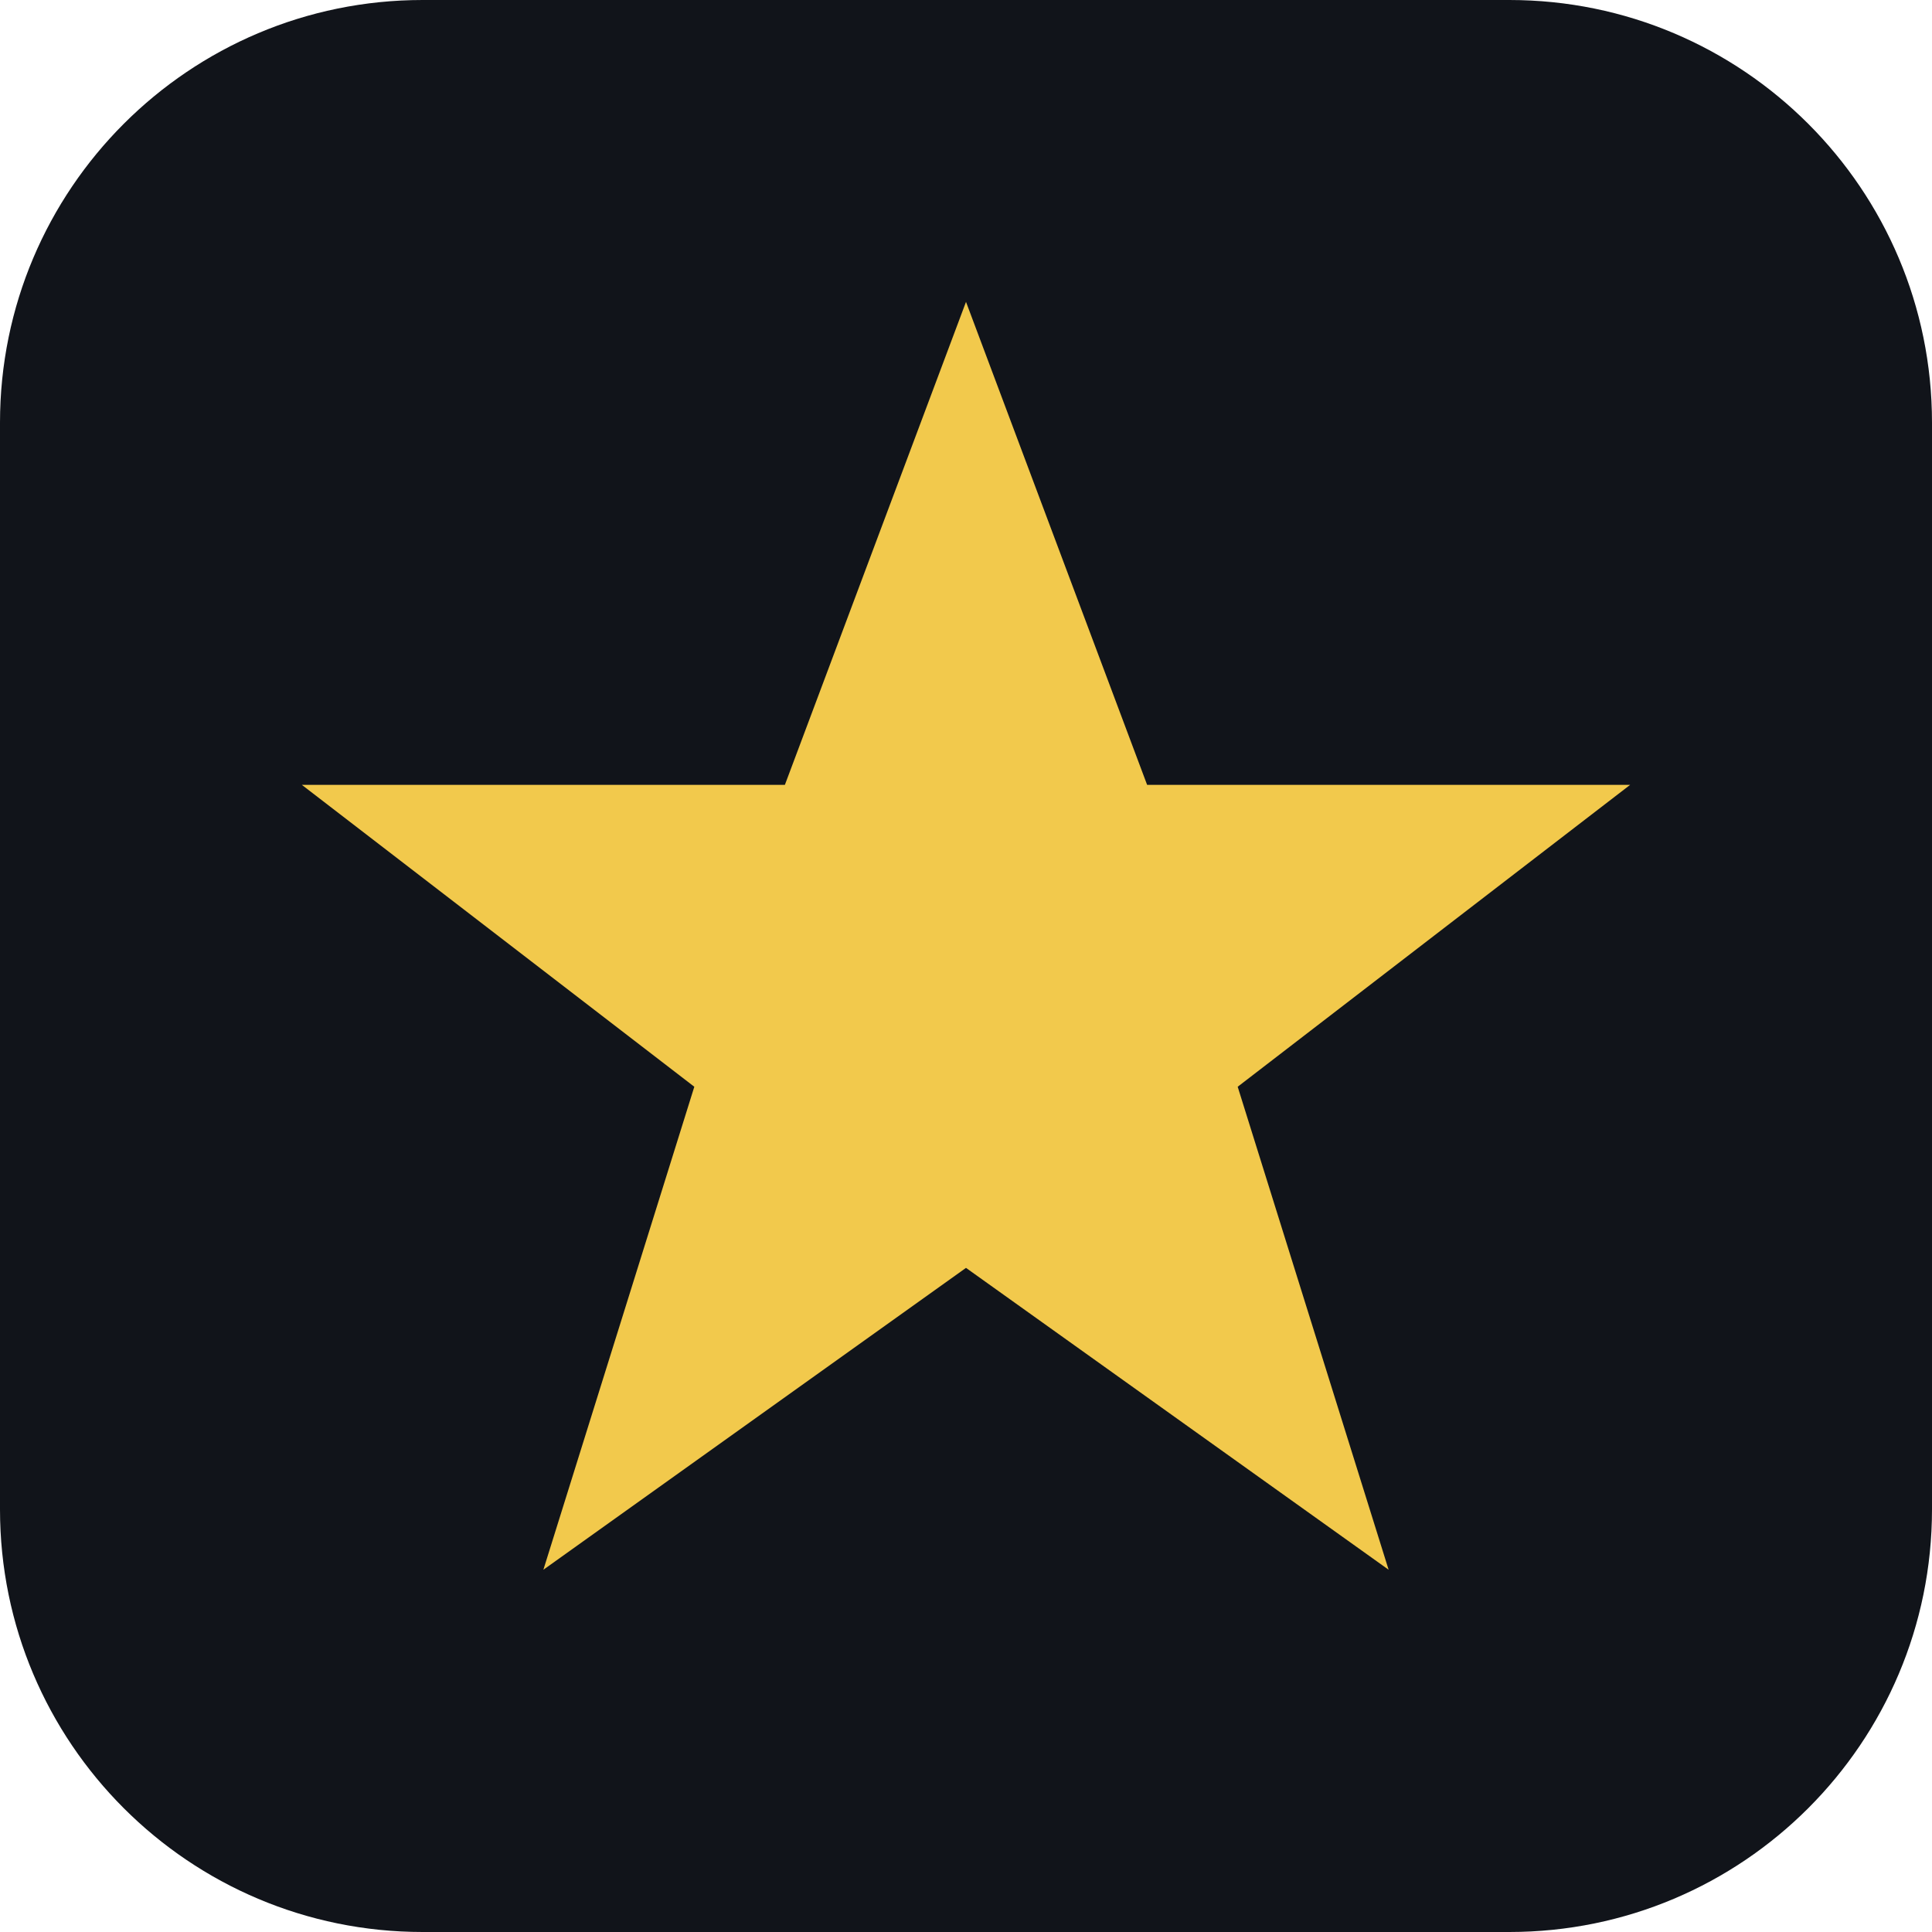
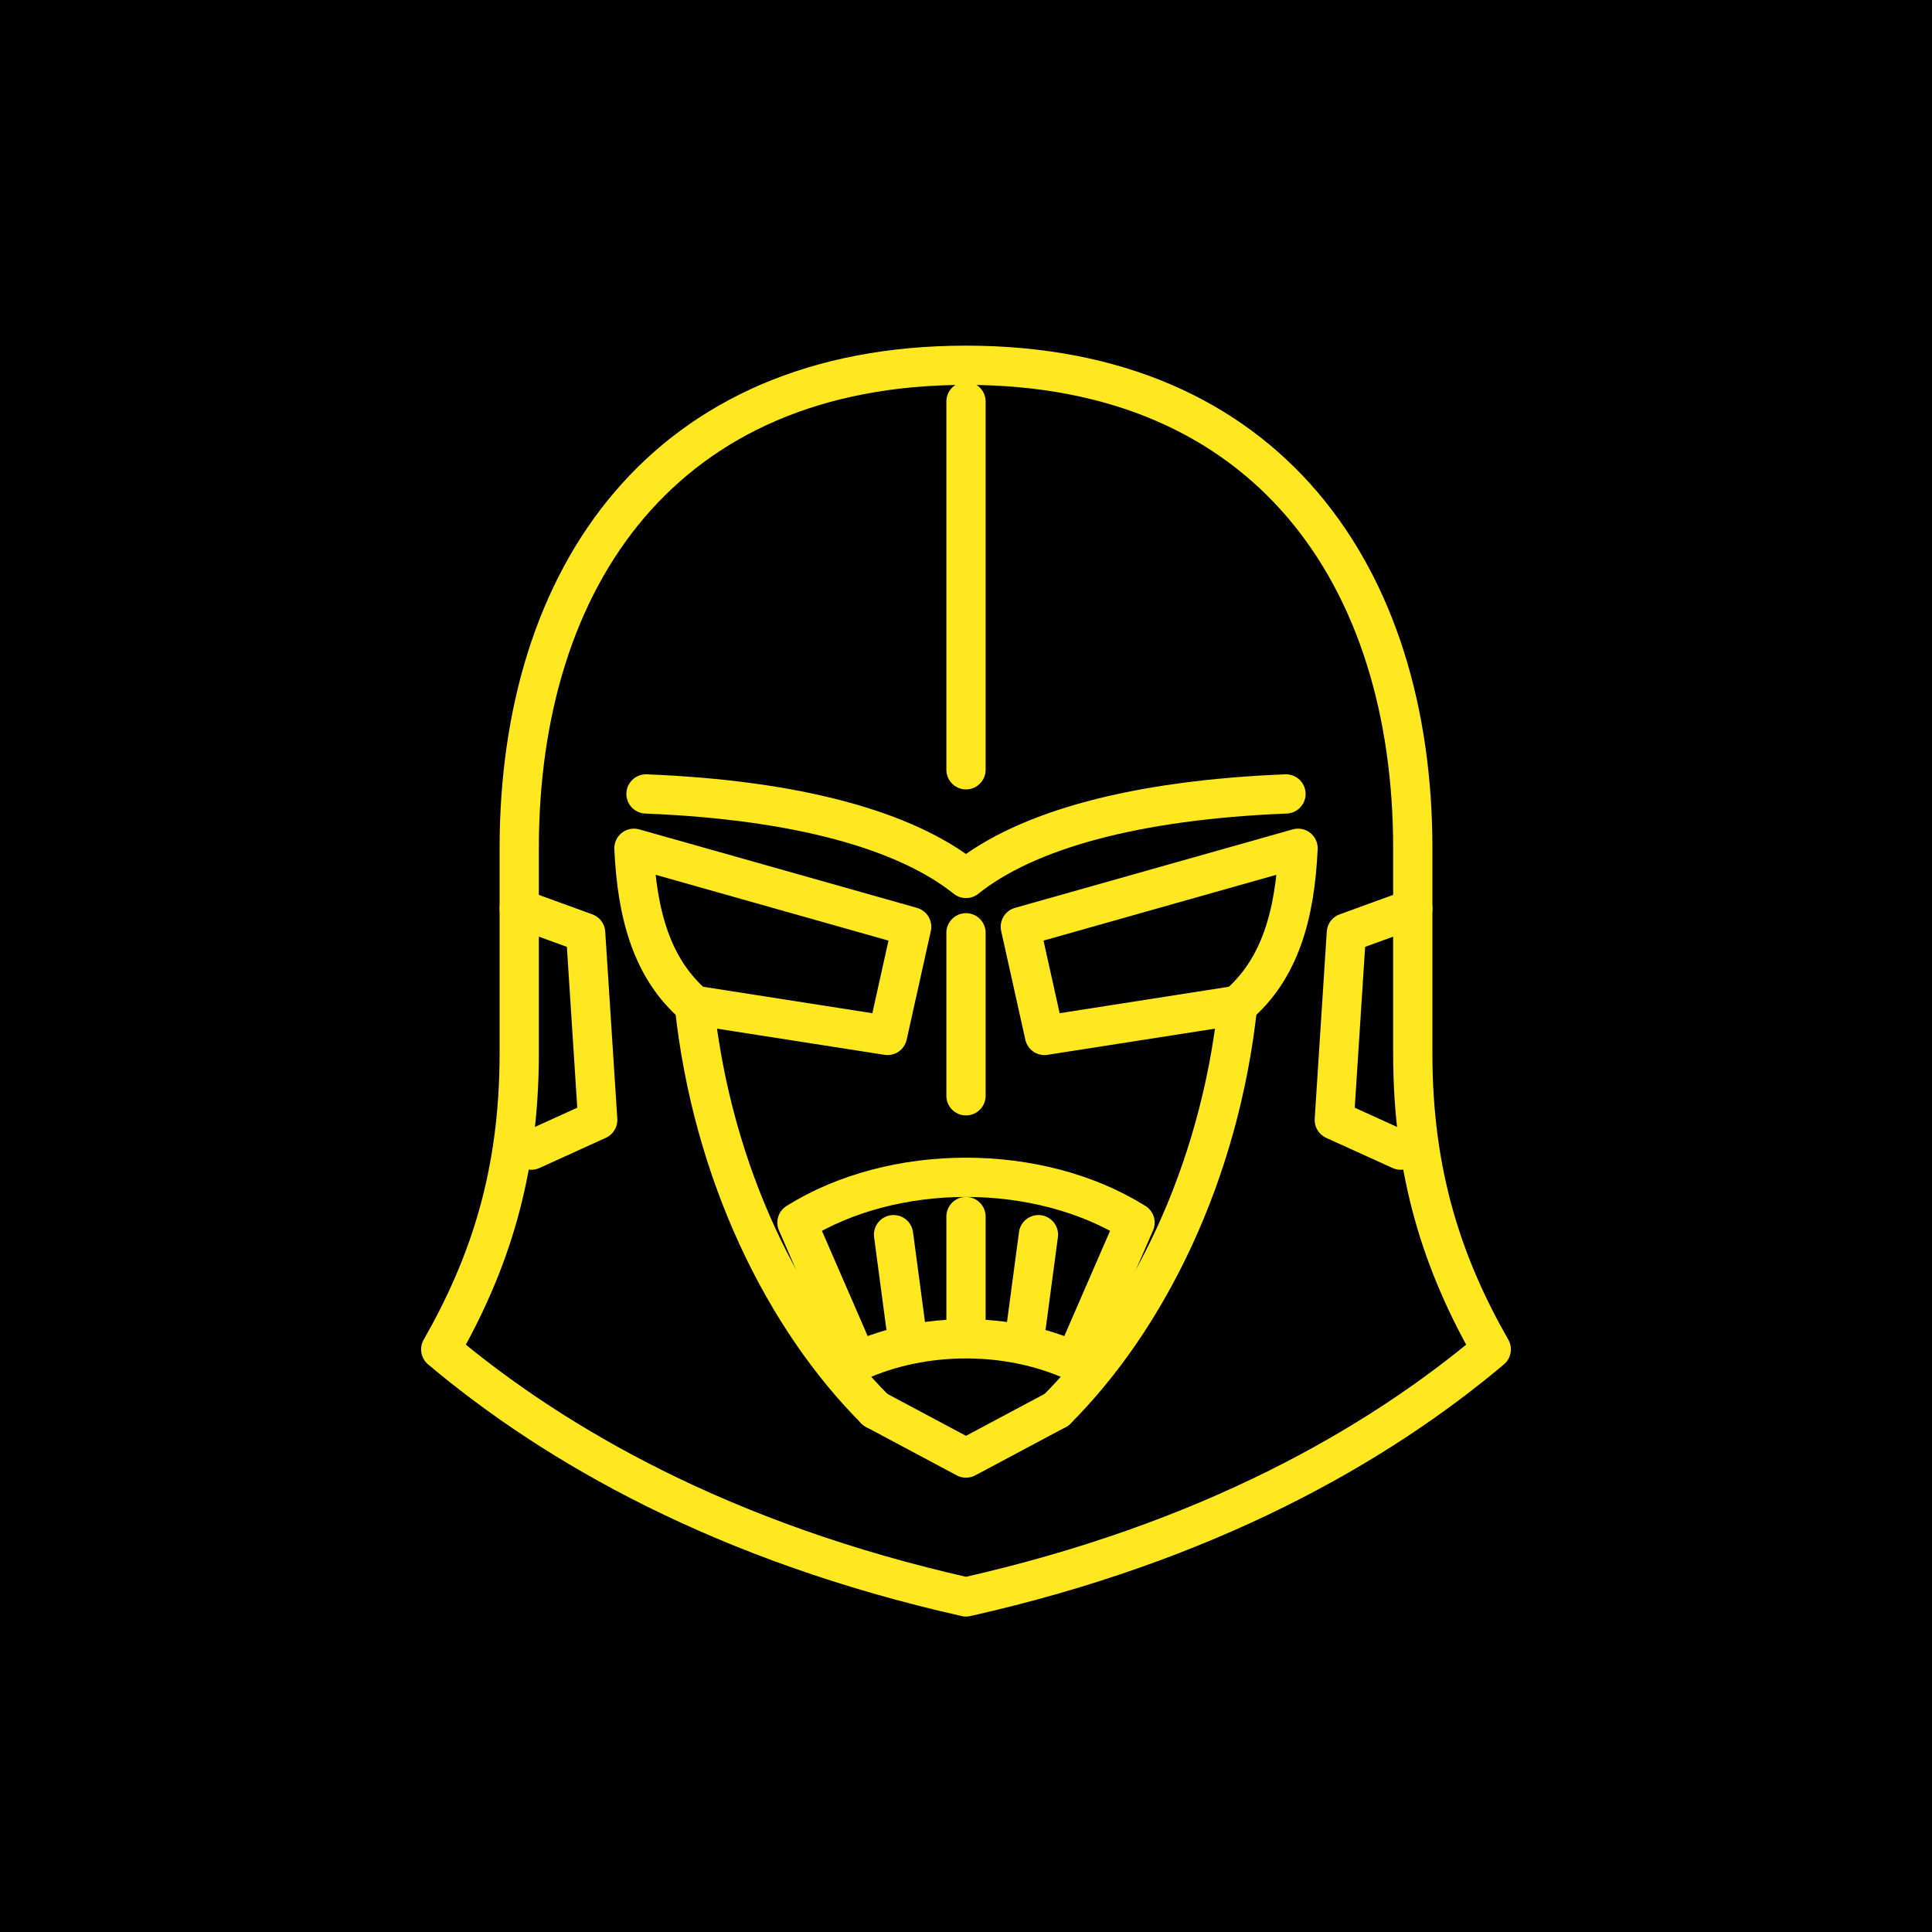
- <svg xmlns="http://www.w3.org/2000/svg" viewBox="0 0 64 64">
-   <rect width="64" height="64" rx="14" fill="#11141a" />
-   <path d="M32 10 L38 26 L54 26 L41 36 L46 52 L32 42 L18 52 L23 36 L10 26 L26 26 Z" fill="#f2c94c" />
+ <svg xmlns="http://www.w3.org/2000/svg" viewBox="0 0 512 512">
+   <rect width="512" height="512" fill="#000" />
+   <g transform="translate(256 260) scale(0.8) translate(-256 -266)" fill="none" stroke="#FFE81F" stroke-width="13" stroke-linejoin="round" stroke-linecap="round">
+     <path d="M256 62 C156 62 108 132 108 222 L108 290 C108 330 98 360 82 388 C120 420 176 452 256 470 C336 452 392 420 430 388 C414 360 404 330 404 290 L404 222 C404 132 356 62 256 62 Z" />
+     <path d="M256 74 L256 196" />
+     <path d="M150 204 C200 206 236 216 256 232 C276 216 312 206 362 204" />
+     <path d="M146 222 L238 248 L230 284 L166 274 C152 262 147 244 146 222 Z" />
+     <path d="M366 222 L274 248 L282 284 L346 274 C360 262 365 244 366 222 Z" />
+     <path d="M256 250 L256 304" />
+     <path d="M166 274 C172 330 196 378 226 408" />
+     <path d="M346 274 C340 330 316 378 286 408" />
+     <path d="M200 346 C232 326 280 326 312 346 L292 392 C270 382 242 382 220 392 Z" />
+     <path d="M232 350 L236 380 M256 344 L256 378 M280 350 L276 380" />
+     <path d="M226 408 L256 424 L286 408" />
+     <path d="M108 242 L130 250 L134 312 L112 322" />
+     <path d="M404 242 L382 250 L378 312 L400 322" />
+   </g>
</svg>
